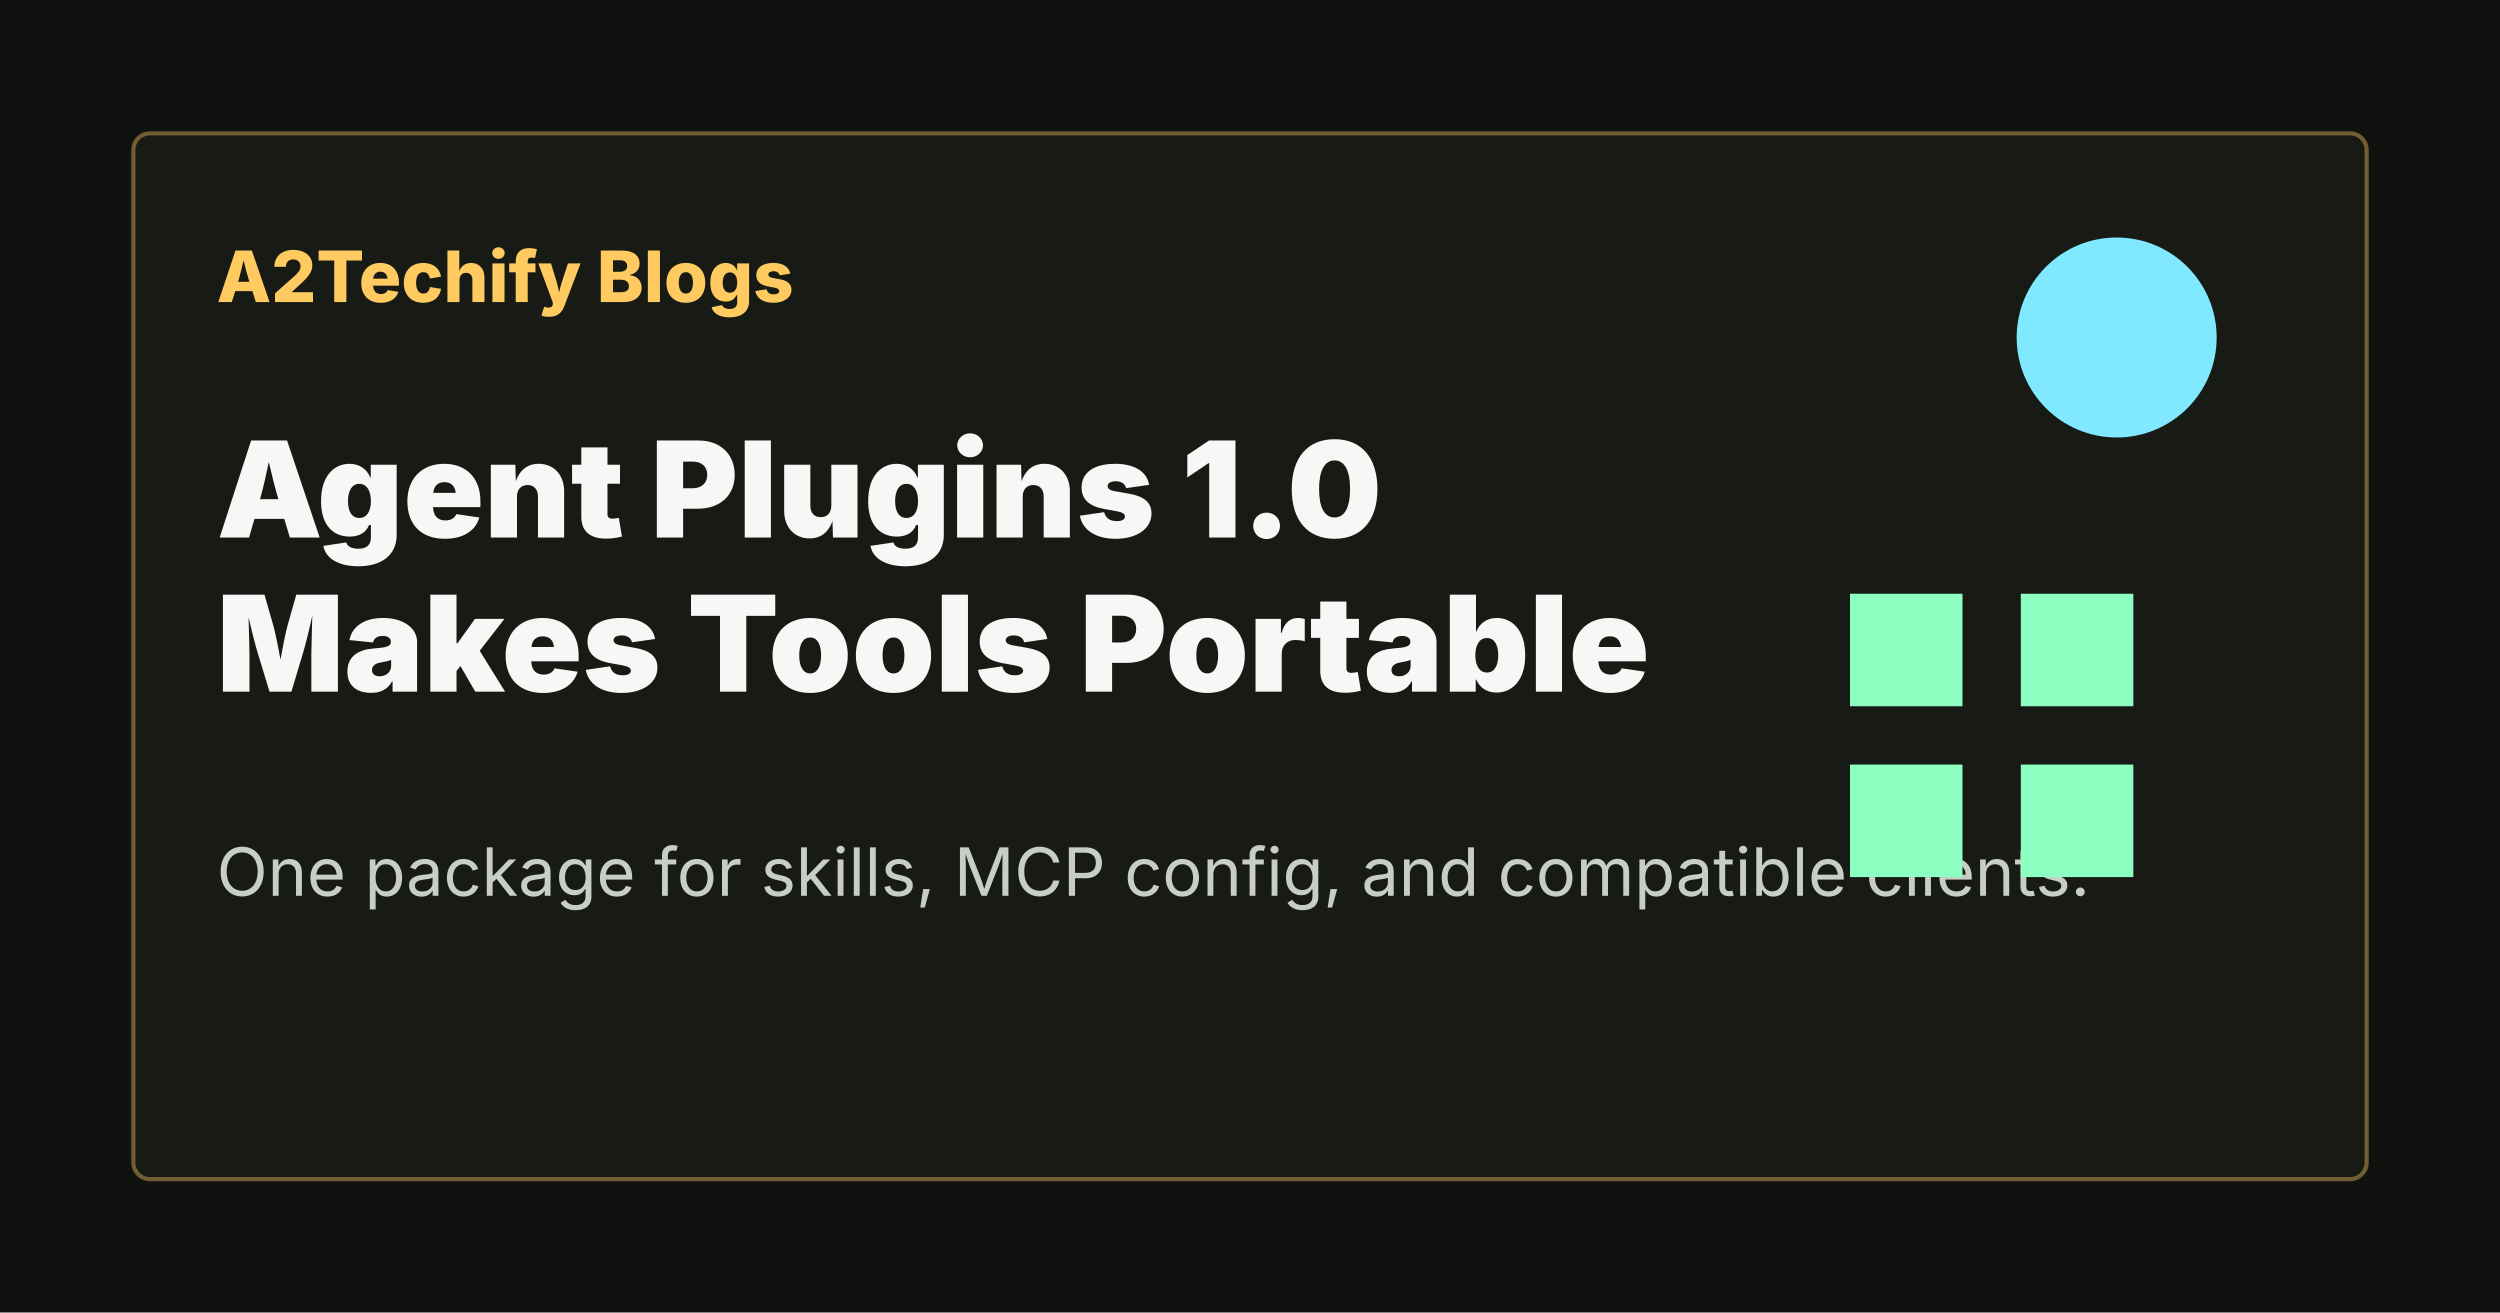
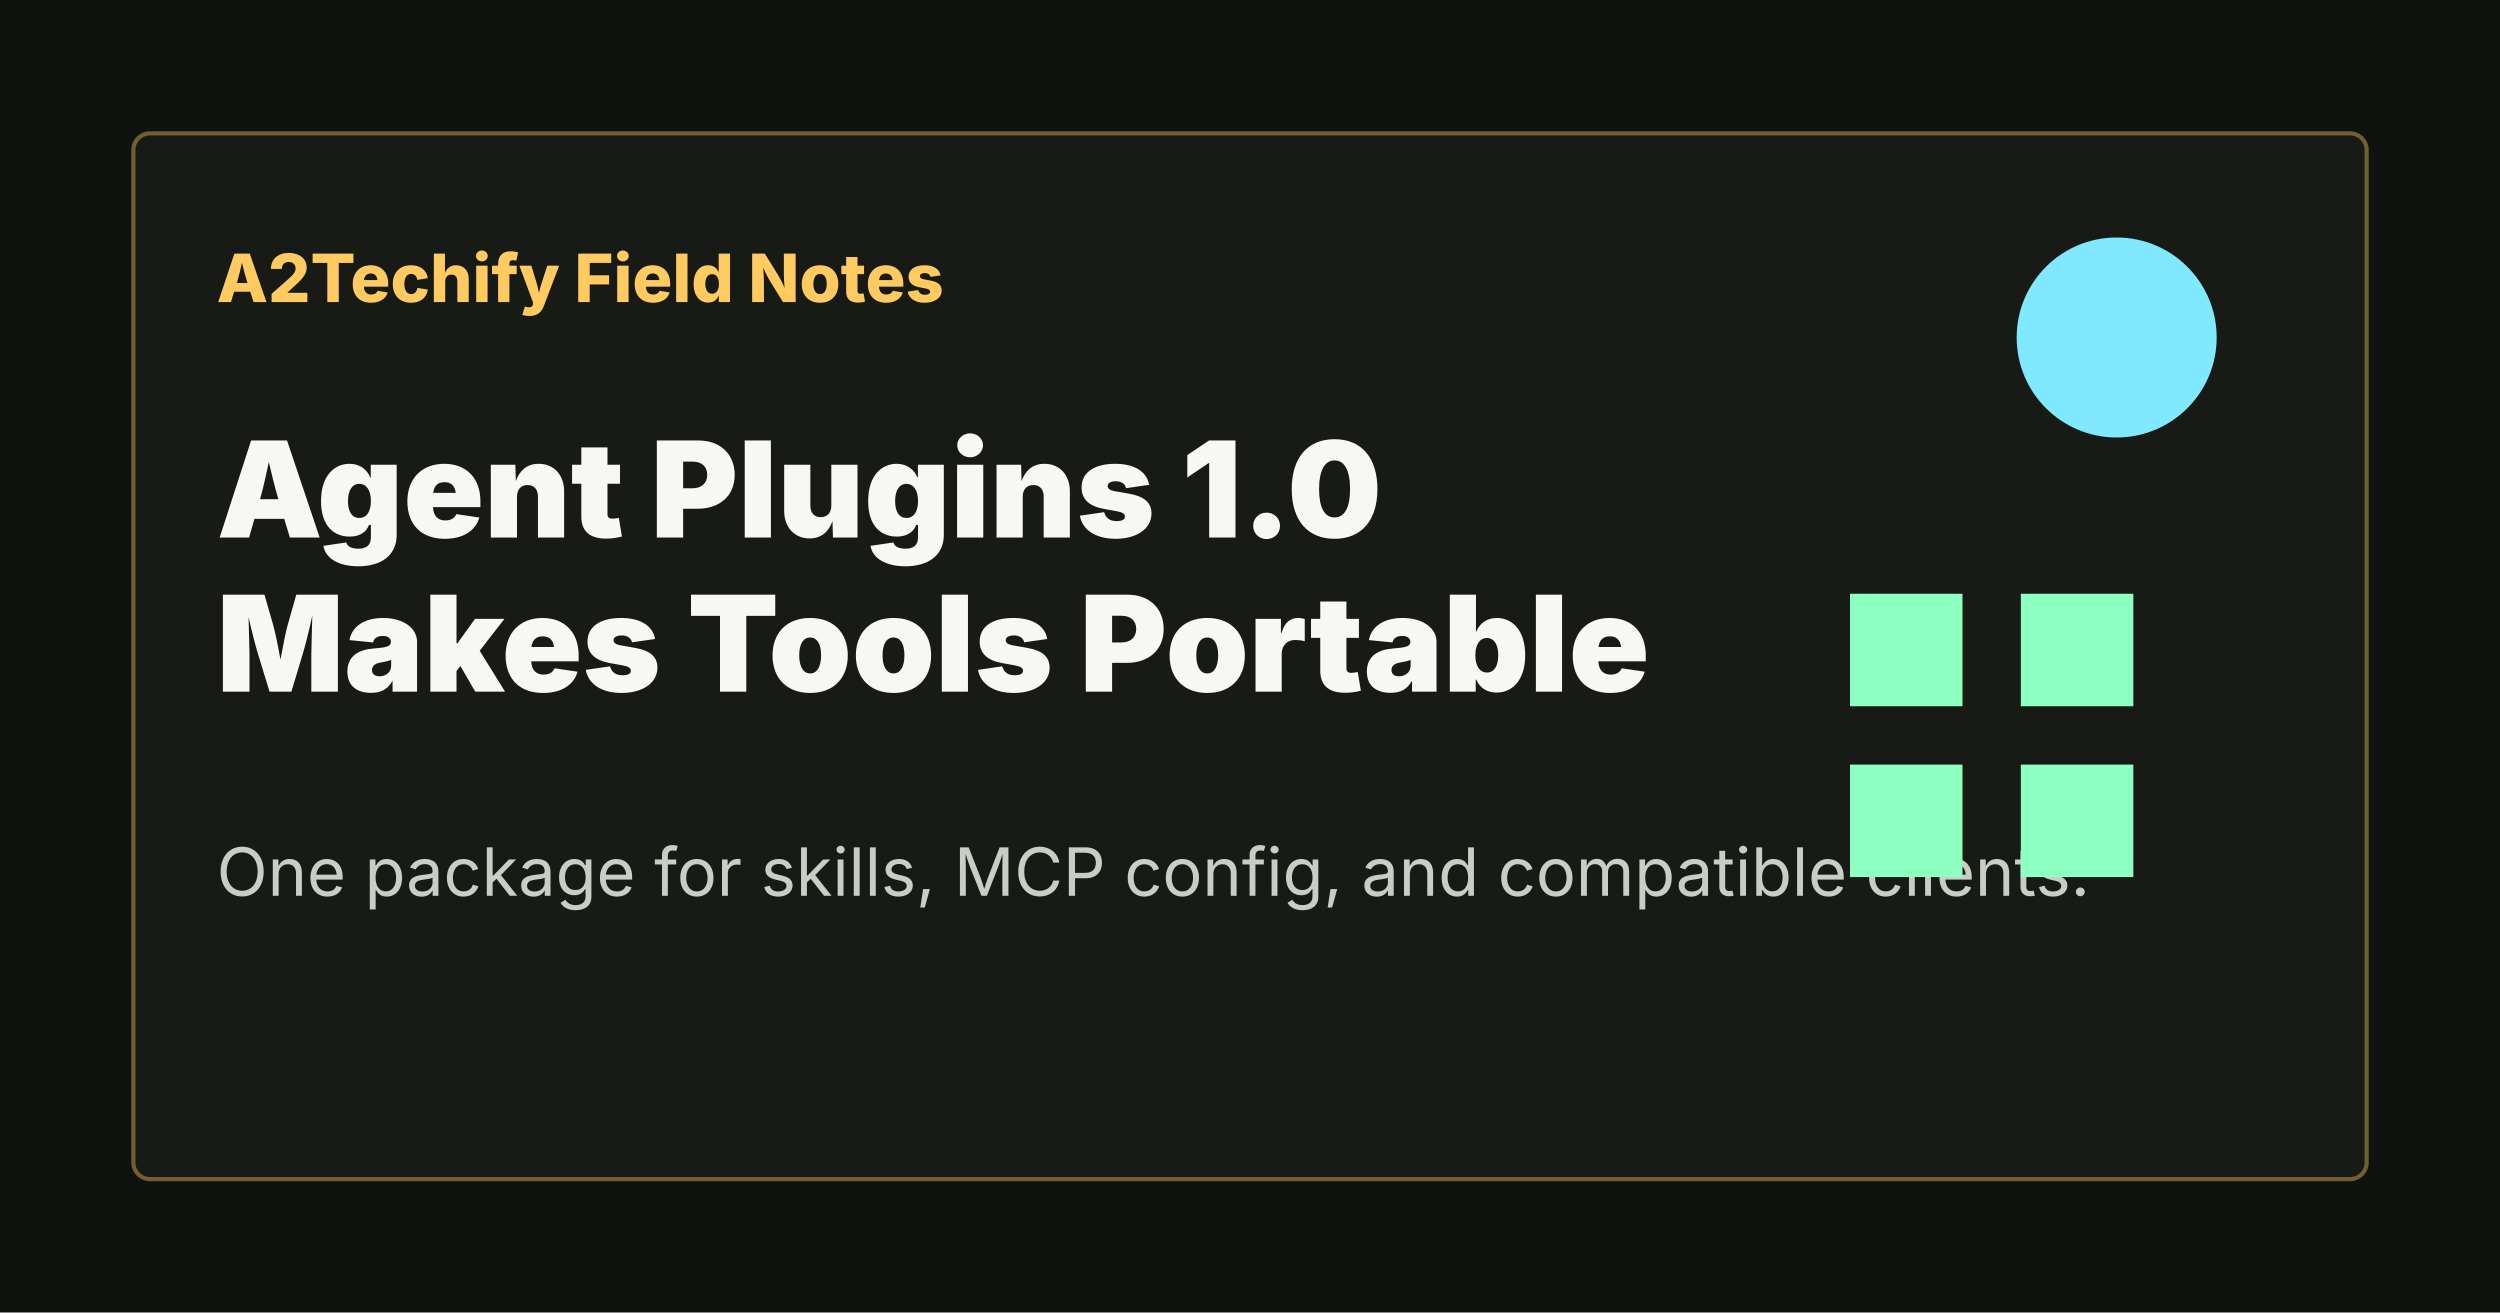
<svg xmlns="http://www.w3.org/2000/svg" width="1200" height="630" viewBox="0 0 1200 630" role="img" aria-labelledby="title desc">
  <rect width="1200" height="630" fill="#10120f" />
  <rect x="64" y="64" width="1072" height="502" rx="8" fill="#171a15" stroke="#ffca5f" stroke-opacity=".4" stroke-width="2" />
-   <text x="104" y="145" fill="#ffca5f" font-family="Inter, Arial, sans-serif" font-size="34" font-weight="800">A2Techify Blogs</text>
+   <text x="104" y="145" fill="#ffca5f" font-family="Inter, Arial, sans-serif" font-size="32" font-weight="800">A2Techify Field Notes</text>
  <text x="104" y="258" fill="#f7f8f5" font-family="Inter, Arial, sans-serif" font-size="64" font-weight="900">Agent Plugins 1.0</text>
  <text x="104" y="332" fill="#f7f8f5" font-family="Inter, Arial, sans-serif" font-size="64" font-weight="900">Makes Tools Portable</text>
  <text x="104" y="430" fill="#c8cec3" font-family="Inter, Arial, sans-serif" font-size="32">One package for skills, MCP config, and compatible clients.</text>
  <circle cx="1016" cy="162" r="48" fill="#80e9ff" />
  <path d="M888 285h54v54h-54v-54Zm82 0h54v54h-54v-54Zm-82 82h54v54h-54v-54Zm82 0h54v54h-54v-54Z" fill="#8cffc1" />
</svg>
